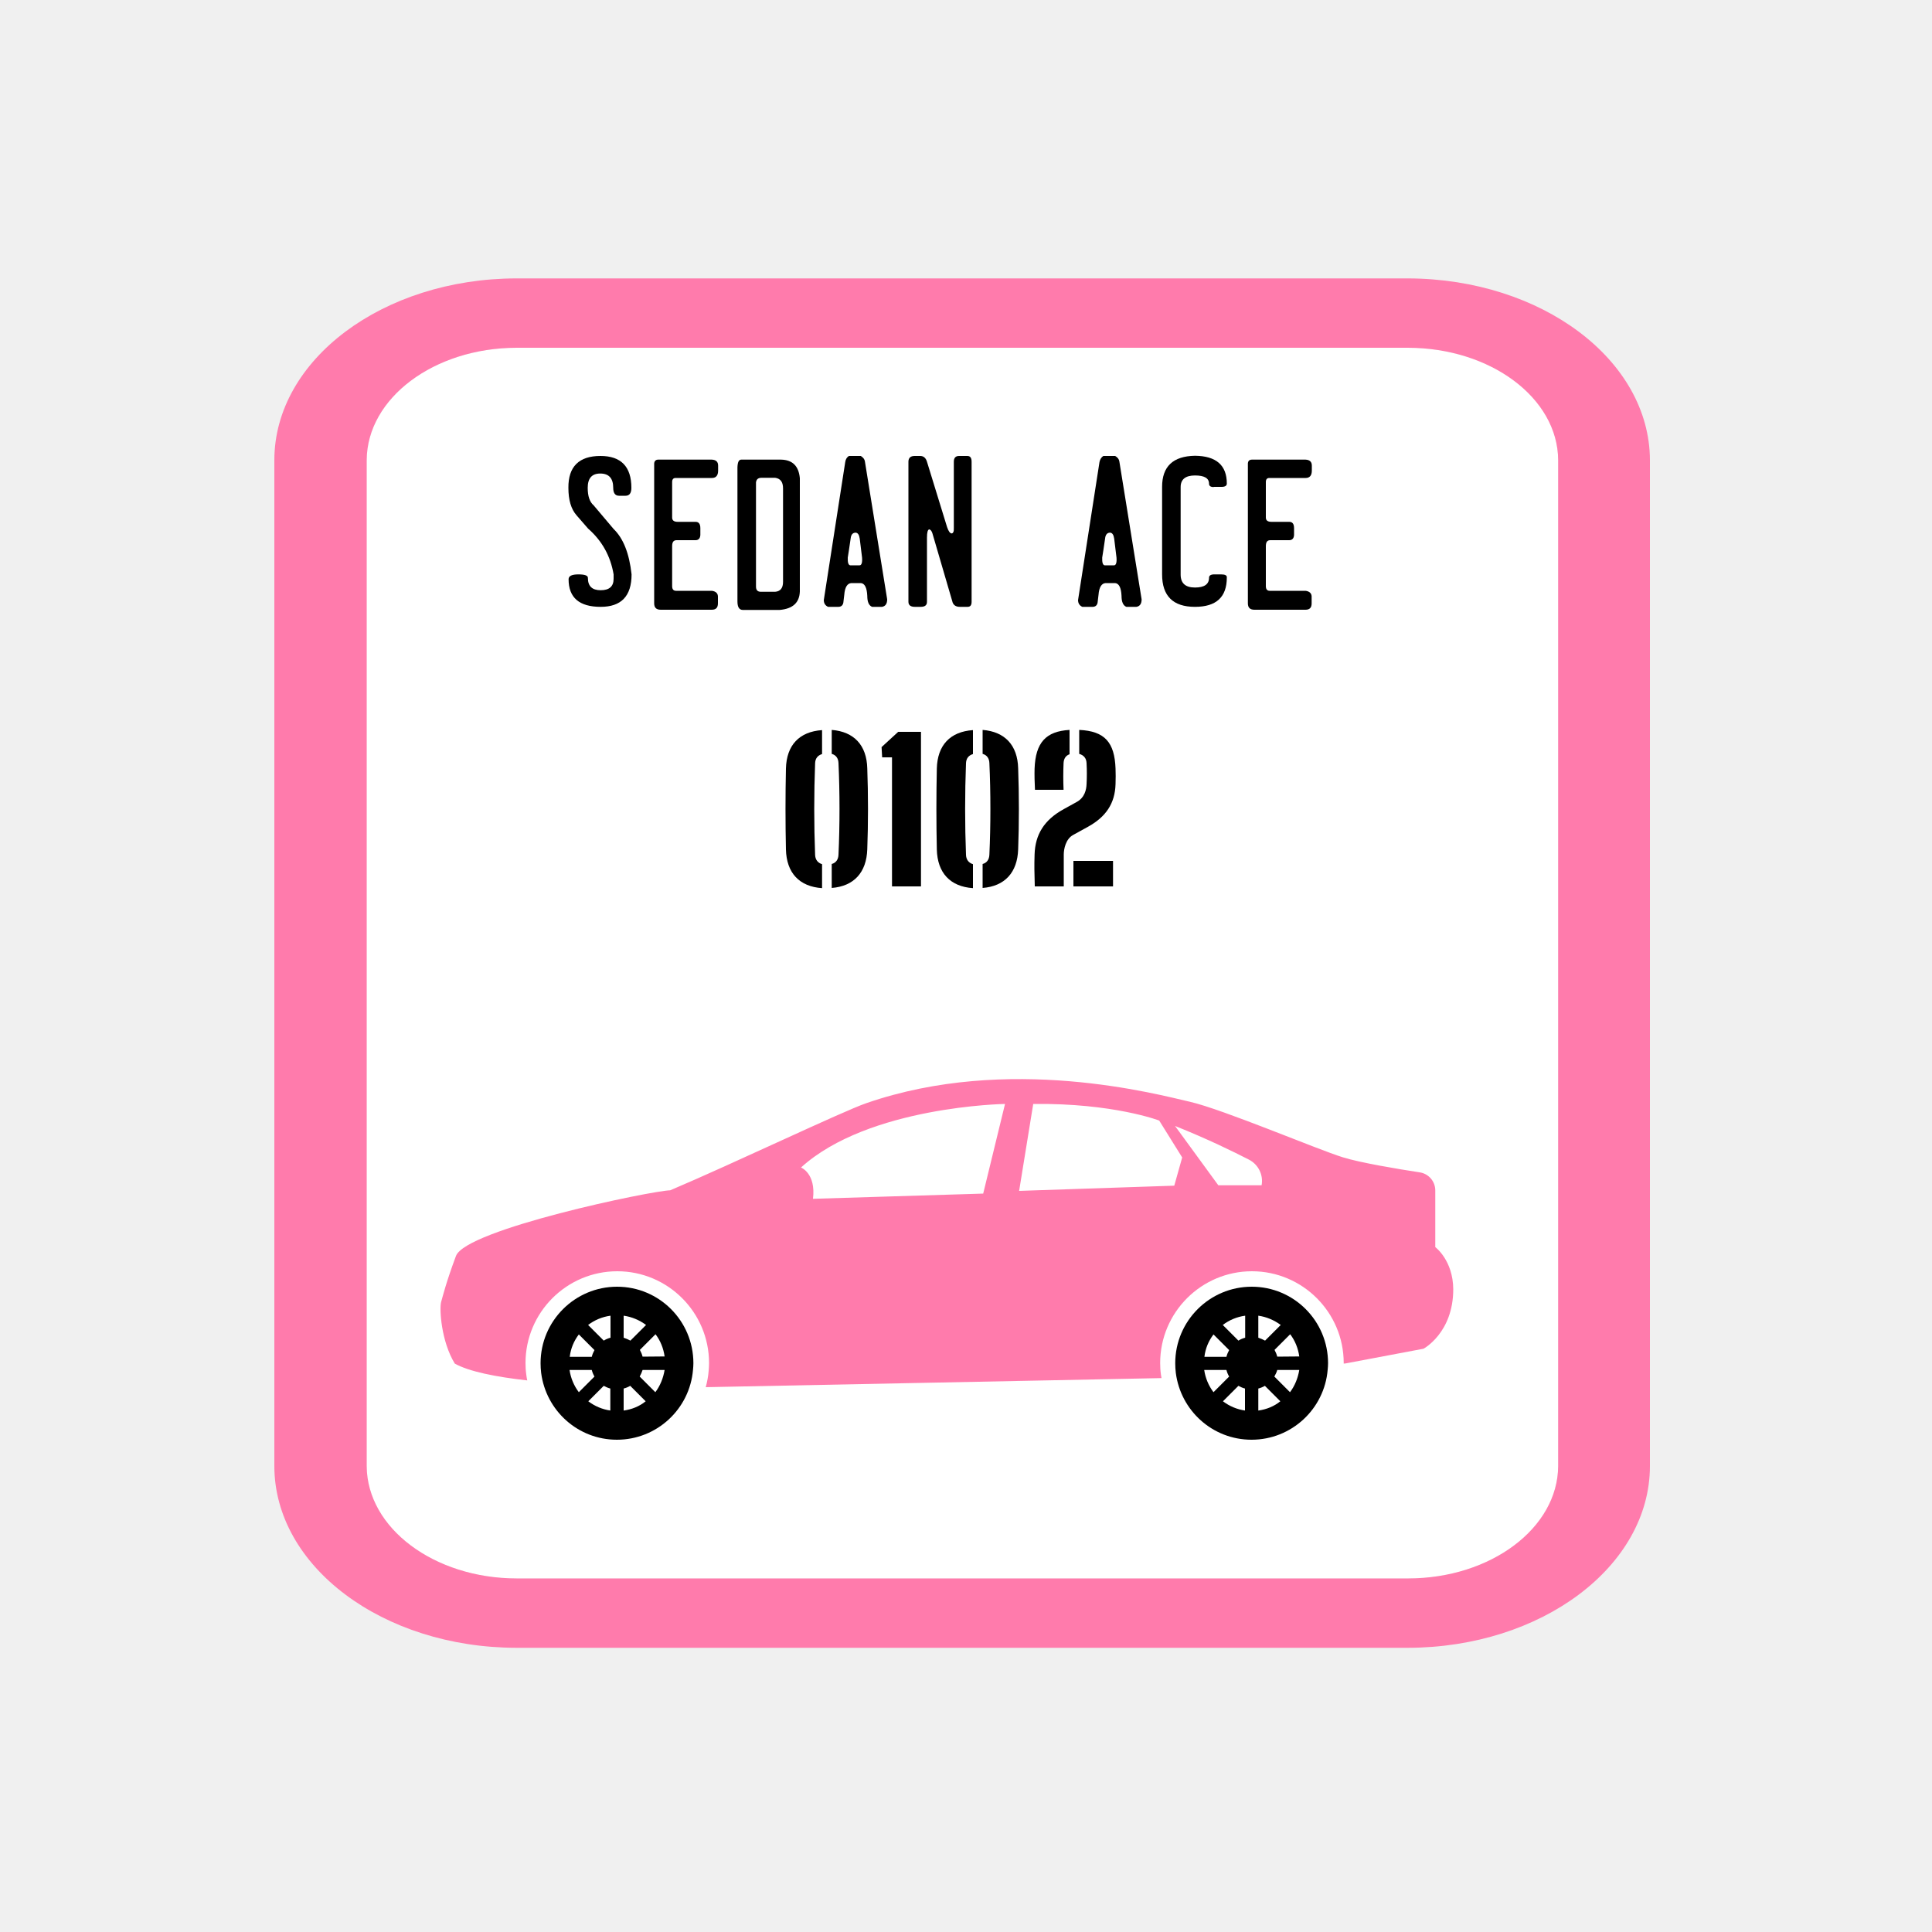
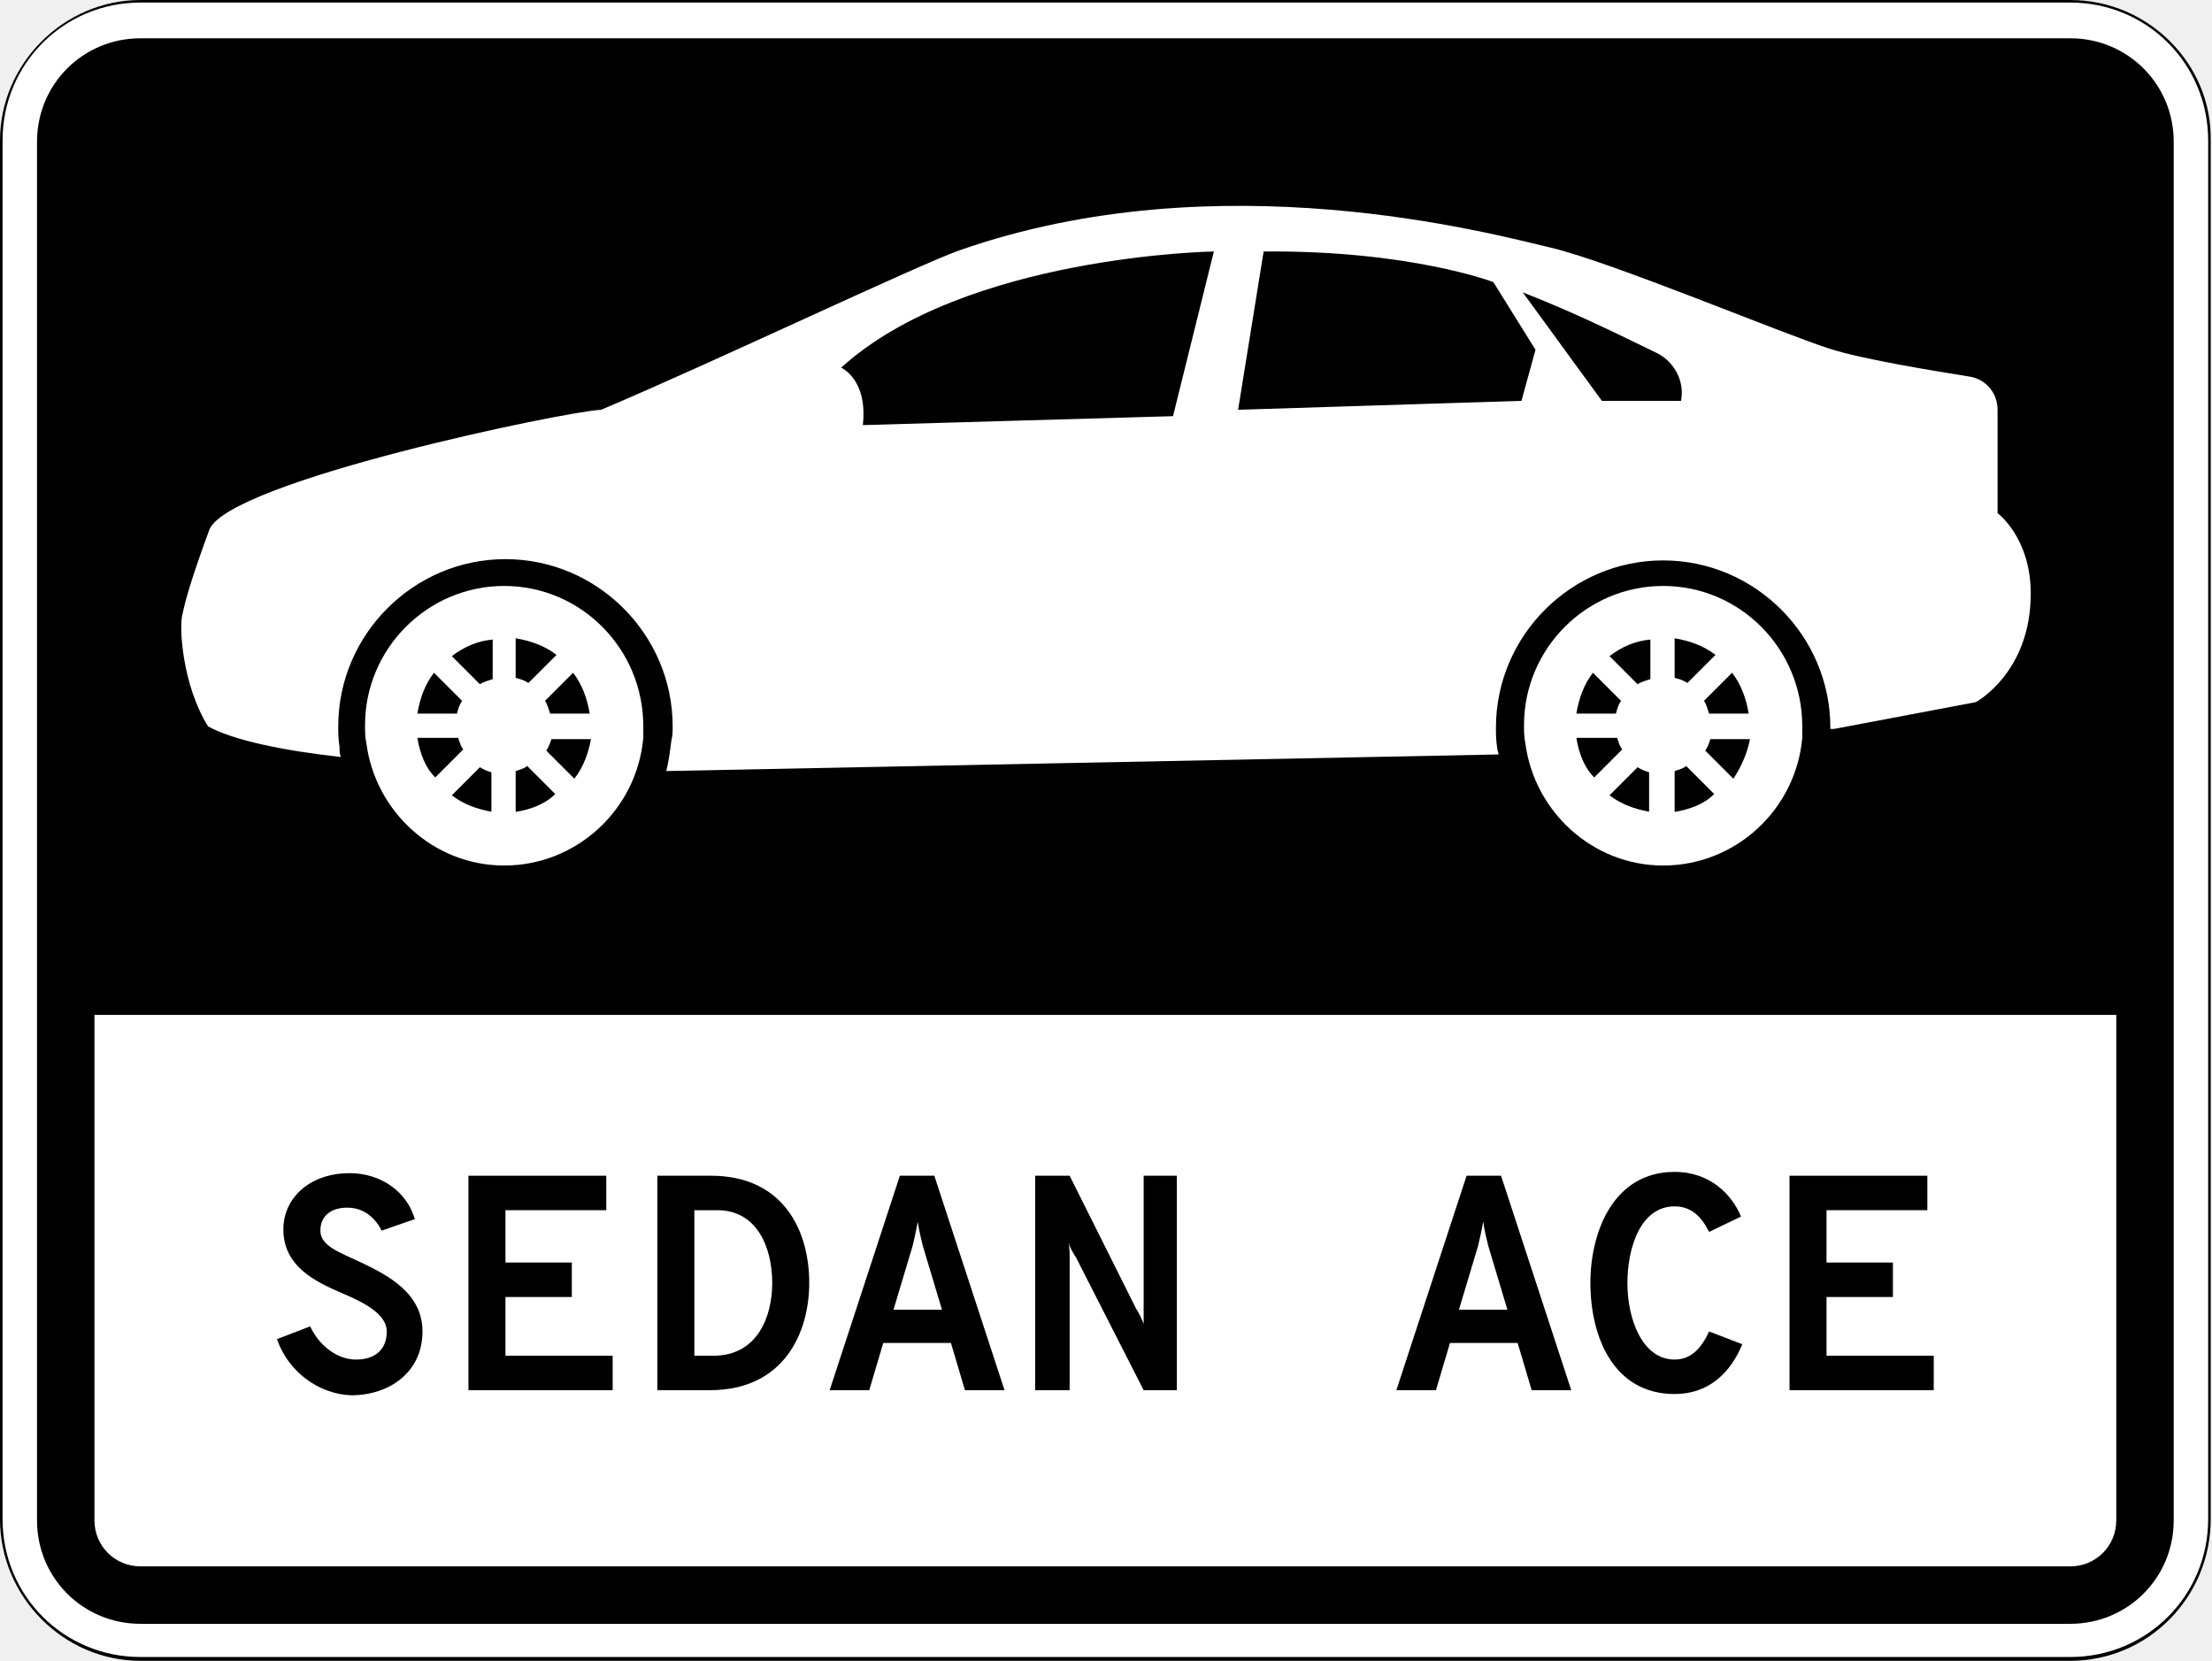
- <svg xmlns="http://www.w3.org/2000/svg" version="1.1" id="Layer_1" x="0px" y="0px" viewBox="0 0 1000 1000" style="enable-background:new 0 0 1000 1000;" xml:space="preserve">
+ <svg xmlns="http://www.w3.org/2000/svg" version="1.1" id="For_Sheets" x="0px" y="0px" viewBox="-412 435.9 173.3 130.1" style="enable-background:new -412 435.9 173.3 130.1;" xml:space="preserve">
  <style type="text/css">
	.st0{fill:#FFFFFF;}
- 	.st1{fill:#FF7BAC;}
</style>
-   <g id="XMLID_5_">
-     <path id="XMLID_19_" class="st0" d="M728.7,180H267.3c-42.7,0.1-77.3,26.1-77.5,58.1v520.8c0.2,32,34.8,58,77.5,58.1H729   c42.7-0.1,77.3-26.1,77.5-58.1V238.1C806.4,205.9,771.5,180,728.7,180z" />
-     <path id="XMLID_16_" class="st1" d="M267.3,144.1H729c69,0.3,124.8,42.2,125,94v520.8c-0.1,51.9-56.2,93.9-125.3,94H267.3   c-69.2-0.1-125.2-42.1-125.3-94V238.1C142.1,186.2,198.2,144.2,267.3,144.1z M729,180H267.3c-42.7,0.1-77.3,26.1-77.5,58.1v520.8   c0.2,32,34.8,58,77.5,58.1H729c42.7-0.1,77.3-26.1,77.5-58.1V238.1c-0.2-32.1-35-58.1-77.9-58.1H729z" />
-     <g id="XMLID_61_">
-       <path id="XMLID_62_" d="M310.8,236c10.6,0,16,5.5,16,16.5c0,2.7-1,4.1-3,4.1h-3.4c-2,0-3-1.4-3-4.1c0-4.9-2.2-7.4-6.7-7.4    c-4.4,0-6.5,2.5-6.5,7.4c0,4.3,1,7.3,3.1,9.1l10.3,12.2c5,4.8,8.1,12.6,9.3,23.5c0,11.2-5.3,16.8-16,16.8    c-11.1,0-16.6-4.8-16.6-14.3c0-1.7,1.7-2.5,5.1-2.5c3.3,0,5,0.6,4.9,1.9c0,4.2,2.2,6.3,6.6,6.3c4.5,0,6.7-2,6.7-5.9l0-2.3    c-1.6-9.5-6-17.4-13.2-23.7l-6-6.9c-2.8-3.2-4.2-7.9-4.2-14.2C294.1,241.5,299.7,236,310.8,236z" />
-       <path id="XMLID_64_" d="M340.7,237.9h27.7c2.2,0.1,3.3,1.1,3.3,3.1v2.6c0,2.5-1.1,3.8-3.2,3.8h-18.8c-1.2,0-1.8,0.7-1.8,2.1    l0,18.4c0,1.5,1,2.2,2.9,2.2h9.2c1.7,0,2.5,1.1,2.5,3.3v3.5c-0.1,1.8-1,2.7-2.5,2.7h-9.8c-1.6,0-2.3,1-2.3,3.1v20.7    c0,1.6,0.7,2.4,2,2.4h18.6c2.1,0.3,3.2,1.4,3.1,3.3v3.2c0,2.2-1,3.3-3.2,3.3H342c-2.3,0-3.4-1.1-3.4-3.3v-71.9    C338.5,238.8,339.3,237.9,340.7,237.9z" />
-       <path id="XMLID_66_" d="M383.7,237.9h20.5c6,0.1,9.2,3.3,9.8,9.6v58.6c-0.2,5.9-3.7,9-10.4,9.6h-19.1c-1.9,0-2.8-1.5-2.8-4.4    v-69.4C381.8,239.2,382.4,237.9,383.7,237.9z M391.3,249.7v53.9c0,1.8,0.8,2.7,2.5,2.7h7.4c2.7-0.2,4.1-1.9,4.1-5.1v-48.4    c0-3.3-1.3-5.1-4.1-5.5h-7C392.4,247.3,391.5,248.1,391.3,249.7z" />
-       <path id="XMLID_69_" d="M439.4,236h6.1c1.2,0.7,2,1.6,2.2,3l11.5,71.2c0,2.3-0.9,3.6-2.7,3.9h-5.1c-1.7-0.7-2.5-2.6-2.5-5.7    c-0.2-4.2-1.3-6.4-3.3-6.6l-4.9,0c-2.1,0.1-3.4,2.1-3.7,6l-0.5,4.2c-0.3,1.4-1.2,2.1-2.6,2.1h-5.3c-1.5-0.7-2.2-1.9-2.2-3.5    l11.1-71.5C437.7,237.7,438.4,236.6,439.4,236z M439.4,284.8l-0.6,3.8c-0.1,2.5,0.3,3.9,1.3,4h4.7c1.1,0.1,1.6-1.3,1.4-4l-1.2-9.8    c-0.3-1.9-0.9-3-2.1-3.1c-1.5,0-2.4,1-2.6,3L439.4,284.8z" />
-       <path id="XMLID_72_" d="M476.3,236c1.7,0,2.9,1,3.5,3l10.4,33.8c0.7,2.1,1.5,3.2,2.3,3.3c0.8,0,1.3-0.9,1.2-2.8V239    c0-2,0.9-3,2.7-3h4.3c1.5,0,2.2,1,2.2,3v72.5c0,1.8-0.7,2.6-2.1,2.6h-4c-1.8,0-3.1-0.7-3.7-2.2l-10.5-35.9c-0.4-1.2-0.9-1.8-1.6-2    c-0.8,0.1-1.2,1.5-1.2,4.3v33.2c0,1.8-1.1,2.6-3.3,2.6h-3c-2.2,0-3.3-0.9-3.3-2.6V239c0-2,1.1-3,3.2-3H476.3z" />
-       <path id="XMLID_74_" d="M571.1,236h6.1c1.2,0.7,2,1.6,2.2,3l11.5,71.2c0,2.3-0.9,3.6-2.7,3.9H583c-1.7-0.7-2.5-2.6-2.5-5.7    c-0.2-4.2-1.3-6.4-3.3-6.6l-4.9,0c-2.1,0.1-3.4,2.1-3.7,6l-0.5,4.2c-0.3,1.4-1.2,2.1-2.6,2.1h-5.3c-1.5-0.7-2.2-1.9-2.2-3.5    l11.1-71.5C569.4,237.7,570.1,236.6,571.1,236z M571.1,284.8l-0.6,3.8c-0.1,2.5,0.3,3.9,1.3,4h4.7c1.1,0.1,1.6-1.3,1.4-4l-1.2-9.8    c-0.3-1.9-0.9-3-2.1-3.1c-1.5,0-2.4,1-2.6,3L571.1,284.8z" />
-       <path id="XMLID_77_" d="M628.2,252.1c-1.6,0-2.4-0.6-2.4-1.7c0-2.9-2.4-4.3-7.3-4.3c-4.9,0-7.4,2-7.4,6v45.3    c0,4.5,2.5,6.7,7.4,6.7c4.9,0,7.3-1.7,7.3-5.1c0-1.1,0.9-1.7,2.7-1.7h3.5c2.1,0,3.1,0.5,3,1.6c0,10.2-5.5,15.2-16.5,15.2    c-11.3,0-17-5.6-17-16.8v-45.3c0-10.6,5.7-15.9,17-16.1c11,0.1,16.5,4.9,16.5,14.4c0,1.1-0.9,1.7-2.7,1.7H628.2z" />
-       <path id="XMLID_79_" d="M648,237.9h27.7c2.2,0.1,3.3,1.1,3.3,3.1v2.6c0,2.5-1.1,3.8-3.2,3.8H657c-1.2,0-1.8,0.7-1.8,2.1l0,18.4    c0,1.5,1,2.2,2.9,2.2h9.2c1.7,0,2.5,1.1,2.5,3.3v3.5c-0.1,1.8-1,2.7-2.5,2.7h-9.8c-1.6,0-2.3,1-2.3,3.1v20.7c0,1.6,0.7,2.4,2,2.4    h18.6c2.1,0.3,3.2,1.4,3.1,3.3v3.2c0,2.2-1,3.3-3.2,3.3h-26.4c-2.3,0-3.4-1.1-3.4-3.3v-71.9C645.8,238.8,646.5,237.9,648,237.9z" />
+   <g>
+     <g>
+       <path class="st0" d="M-400.9,565.9c-6,0-10.9-4.9-10.9-10.9V447c-0.1-6.1,4.8-11,10.9-11h151.2c6,0,10.9,4.9,10.9,10.9v108    c0,6-4.9,10.9-10.9,10.9L-400.9,565.9L-400.9,565.9z" />
+       <path d="M-249.8,436.1c6,0,10.8,4.8,10.8,10.8v108c0,6-4.8,10.8-10.8,10.8H-401c-6,0-10.8-4.8-10.8-10.8v-108    c0-6,4.8-10.8,10.8-10.8L-249.8,436.1 M-249.8,435.9H-401c-6,0-11,5-11,11v108c0,6.1,5,11.1,11,11.1h151.2c6.1,0,11-5,11-11.1    v-108C-238.7,440.9-243.7,435.9-249.8,435.9L-249.8,435.9z" />
    </g>
-   </g>
-   <g id="XMLID_11_">
-     <path id="XMLID_49_" d="M406.8,397.8c0.3-12.1,6.9-19.1,18.7-19.9v12.4c-2.3,0.7-3.5,2.3-3.6,4.7c-0.6,15.3-0.6,32.2,0,47.5   c0.1,2.5,1.4,4.1,3.6,4.8v12.4c-11.8-0.8-18.4-7.9-18.7-20C406.5,426.2,406.5,411.3,406.8,397.8z M430.5,447.2   c2.2-0.6,3.4-2.3,3.5-4.8c0.7-15.3,0.7-32.2,0-47.5c-0.1-2.4-1.3-4.1-3.5-4.7v-12.4c11.5,0.9,18.1,7.9,18.4,19.9   c0.5,13.6,0.5,28.5,0,41.9c-0.4,12-6.9,19.1-18.4,20V447.2z" />
-     <path id="XMLID_52_" d="M461.7,392h-5.1l-0.3-5.3l8.6-7.9h11.8v80h-15V392z" />
-     <path id="XMLID_54_" d="M484.9,397.8c0.3-12.1,6.9-19.1,18.7-19.9v12.4c-2.3,0.7-3.5,2.3-3.6,4.7c-0.6,15.3-0.6,32.2,0,47.5   c0.1,2.5,1.4,4.1,3.6,4.8v12.4c-11.8-0.8-18.4-7.9-18.7-20C484.6,426.2,484.6,411.3,484.9,397.8z M508.6,447.2   c2.2-0.6,3.4-2.3,3.5-4.8c0.7-15.3,0.7-32.2,0-47.5c-0.1-2.4-1.3-4.1-3.5-4.7v-12.4c11.5,0.9,18.1,7.9,18.4,19.9   c0.5,13.6,0.5,28.5,0,41.9c-0.4,12-6.9,19.1-18.4,20V447.2z" />
-     <path id="XMLID_57_" d="M535.5,442.3c0.3-10.3,4.9-17.9,15.1-23.5l6.7-3.7c4.2-2.3,5-6.5,5.1-9.2c0.2-3.6,0.2-7.3,0-10.9   c-0.1-2.5-1.4-4.1-3.8-4.8v-12.4c13.3,0.6,18.3,6.5,18.8,20c0.1,2.5,0.1,5.2,0,8.1c-0.3,10-5,16.9-14.2,22l-7.8,4.3   c-3.8,2.1-4.8,7.3-4.8,10.1v16.5h-15C535.4,451.1,535.3,448.4,535.5,442.3z M535.5,397.8c0.5-13.4,5.8-19.3,18.1-20v12.6   c-2,0.7-3,2.3-3.1,4.6c-0.2,4.6-0.2,9.2,0,13.8h-14.8C535.5,405.3,535.4,400.7,535.5,397.8z M555.6,445.6h20.5v13.2h-20.5V445.6z" />
-   </g>
-   <g id="XMLID_10_">
-     <g id="XMLID_12_">
-       <path id="XMLID_39_" d="M319.4,666c-21.8,0-39.6,17.7-39.6,39.6c0,1.7,0.1,3.3,0.3,5c2.5,19.5,19,34.6,39.2,34.6    c20.7,0,37.7-15.9,39.4-36.2c0.1-1.1,0.2-2.2,0.2-3.4C358.9,683.7,341.2,666,319.4,666z M299.6,690.7l8.1,8.1    c-0.6,1.1-1.1,2.2-1.4,3.5h-11.4C295.4,697.9,297.1,694,299.6,690.7z M294.8,709.1h11.5c0.3,1.2,0.8,2.4,1.4,3.4l-8.1,8.1    C297.1,717.3,295.4,713.3,294.8,709.1z M316,730.1c-4.3-0.6-8.2-2.3-11.5-4.8l8-8c1.1,0.6,2.2,1.1,3.4,1.4V730.1z M316,692.4    c-1.2,0.3-2.4,0.8-3.5,1.5l-8.1-8.1c3.3-2.5,7.2-4.2,11.6-4.8V692.4z M322.8,681c4.3,0.6,8.2,2.3,11.6,4.8l-8.1,8.1    c-1.1-0.6-2.3-1.1-3.5-1.5L322.8,681L322.8,681z M322.8,730.1v-11.4c1.2-0.3,2.4-0.8,3.4-1.4l8,8    C331,727.9,327.1,729.5,322.8,730.1z M339.2,720.6l-8.1-8.1c0.6-1.1,1.1-2.2,1.5-3.4h11.4C343.3,713.3,341.7,717.3,339.2,720.6z     M332.6,702.2c-0.3-1.2-0.8-2.4-1.4-3.5l8.1-8.1c2.5,3.3,4.1,7.2,4.7,11.5L332.6,702.2L332.6,702.2z" />
-       <path id="XMLID_29_" d="M647.9,666c-21.8,0-39.6,17.7-39.6,39.6c0,1.7,0.1,3.3,0.3,5c2.5,19.5,19,34.6,39.2,34.6    c20.7,0,37.7-15.9,39.4-36.2c0.1-1.1,0.2-2.2,0.2-3.4C687.4,683.7,669.7,666,647.9,666z M628.1,690.7l8.1,8.1    c-0.6,1.1-1.1,2.2-1.4,3.5h-11.4C623.9,697.9,625.6,694,628.1,690.7z M623.3,709.1h11.5c0.3,1.2,0.8,2.4,1.4,3.4l-8.1,8.1    C625.6,717.3,623.9,713.3,623.3,709.1z M644.5,730.1c-4.3-0.6-8.2-2.3-11.5-4.8l8-8c1.1,0.6,2.2,1.1,3.4,1.4V730.1z M644.5,692.4    c-1.2,0.3-2.4,0.8-3.5,1.5l-8.1-8.1c3.3-2.5,7.2-4.2,11.6-4.8V692.4L644.5,692.4z M651.3,681c4.3,0.6,8.2,2.3,11.6,4.8l-8.1,8.1    c-1.1-0.6-2.3-1.1-3.5-1.5V681L651.3,681z M651.3,730.1v-11.4c1.2-0.3,2.4-0.8,3.4-1.4l8,8C659.5,727.9,655.6,729.5,651.3,730.1z     M667.7,720.6l-8.1-8.1c0.6-1.1,1.2-2.2,1.5-3.4h11.4C671.8,713.3,670.2,717.3,667.7,720.6z M661.1,702.2    c-0.3-1.2-0.8-2.4-1.4-3.5l8.1-8.1c2.5,3.3,4.1,7.2,4.7,11.5L661.1,702.2L661.1,702.2z" />
-       <path id="XMLID_13_" class="st1" d="M742.9,645.5v-29.3c0-4.7-3.4-8.7-8.1-9.4c-11.2-1.7-30.9-5-39.8-7.8    c-12.7-3.9-62-24.8-79-28.7c-17.1-3.9-94-24.8-167.6,0.7c-12.5,4.3-68.5,31.1-101.5,45.1c-9.7,0.2-105.8,20.2-110.9,34    c-5.1,13.7-6.7,20.4-7.7,23.9c-0.9,3.5,0,20.2,7.1,31.8c7.3,4.1,21.3,6.9,37.5,8.7c-0.2-1-0.4-2-0.5-3c-0.3-2.1-0.4-4.1-0.4-6    c0-26.2,21.3-47.5,47.5-47.5c26.2,0,47.5,21.3,47.5,47.5c0,1.3-0.1,2.7-0.2,4c-0.2,2.9-0.8,5.8-1.5,8.5c0,0,0.1,0,0.1,0l235.8-4.7    c-0.1-0.6-0.2-1.2-0.3-1.8c-0.3-2.1-0.4-4.1-0.4-6c0-26.2,21.3-47.5,47.5-47.5c26.2,0,47.5,21.3,47.5,47.5c0,0.1,0,0.2,0,0.3    l1-0.1l40.3-7.6c0,0,15.4-8.2,15.4-30.8C752.1,652.3,742.9,645.5,742.9,645.5z M508.9,617.8l-88.1,2.7c1.6-13.2-6.2-16.2-6.2-16.2    c35-31.8,105.6-32.9,105.6-32.9L508.9,617.8z M607.8,613.7l-80.3,2.7l7.3-45c41.5-0.5,65.2,8.6,65.2,8.6l11.9,19.1L607.8,613.7z     M653,613.5h-22.4l-22.4-30.7c16.8,6.7,30.2,13.3,38.2,17.4C651.3,602.7,654,608.1,653,613.5z" />
+     <path d="M-249.8,438.9H-401c-4.5,0-8.1,3.6-8.1,8.1v108c0,4.5,3.6,8.1,8.1,8.1h151.2c4.5,0,8.1-3.6,8.1-8.1V447   C-241.7,442.5-245.3,438.9-249.8,438.9z M-246.2,555c0,2-1.6,3.6-3.6,3.6H-401c-2,0-3.6-1.6-3.6-3.6v-39.6h158.4L-246.2,555   L-246.2,555z" />
+     <g>
+       <g>
+         <g>
+           <path class="st0" d="M-372.5,481.8c-6,0-10.9,4.9-10.9,10.9c0,0.5,0,0.9,0.1,1.4c0.7,5.4,5.3,9.6,10.8,9.6      c5.7,0,10.4-4.4,10.9-10c0-0.3,0-0.6,0-0.9C-361.6,486.7-366.5,481.8-372.5,481.8z M-378,488.6l2.2,2.2c-0.2,0.3-0.3,0.6-0.4,1      h-3.1C-379.1,490.6-378.7,489.5-378,488.6z M-379.3,493.7h3.2c0.1,0.3,0.2,0.7,0.4,0.9l-2.2,2.2      C-378.7,496-379.1,494.9-379.3,493.7z M-373.4,499.5c-1.2-0.2-2.3-0.6-3.2-1.3l2.2-2.2c0.3,0.2,0.6,0.3,0.9,0.4v3.1H-373.4z       M-373.4,489.1c-0.3,0.1-0.7,0.2-1,0.4l-2.2-2.2c0.9-0.7,2-1.2,3.2-1.3V489.1z M-371.6,485.9c1.2,0.2,2.3,0.6,3.2,1.3l-2.2,2.2      c-0.3-0.2-0.6-0.3-1-0.4V485.9L-371.6,485.9z M-371.6,499.5v-3.2c0.3-0.1,0.7-0.2,0.9-0.4l2.2,2.2      C-369.3,498.9-370.4,499.3-371.6,499.5z M-367,496.9l-2.2-2.2c0.2-0.3,0.3-0.6,0.4-0.9h3.1C-365.9,494.9-366.3,496-367,496.9z       M-368.9,491.8c-0.1-0.3-0.2-0.7-0.4-1l2.2-2.2c0.7,0.9,1.1,2,1.3,3.2H-368.9L-368.9,491.8z" />
+           <path class="st0" d="M-281.7,481.8c-6,0-10.9,4.9-10.9,10.9c0,0.5,0,0.9,0.1,1.4c0.7,5.4,5.3,9.6,10.8,9.6      c5.7,0,10.4-4.4,10.9-10c0-0.3,0-0.6,0-0.9C-270.8,486.7-275.7,481.8-281.7,481.8z M-287.2,488.6l2.2,2.2      c-0.2,0.3-0.3,0.6-0.4,1h-3.1C-288.3,490.6-287.9,489.5-287.2,488.6z M-288.5,493.7h3.2c0.1,0.3,0.2,0.7,0.4,0.9l-2.2,2.2      C-287.9,496-288.3,494.9-288.5,493.7z M-282.7,499.5c-1.2-0.2-2.3-0.6-3.2-1.3l2.2-2.2c0.3,0.2,0.6,0.3,0.9,0.4v3.1H-282.7z       M-282.7,489.1c-0.3,0.1-0.7,0.2-1,0.4l-2.2-2.2c0.9-0.7,2-1.2,3.2-1.3V489.1L-282.7,489.1z M-280.8,485.9      c1.2,0.2,2.3,0.6,3.2,1.3l-2.2,2.2c-0.3-0.2-0.6-0.3-1-0.4V485.9L-280.8,485.9z M-280.8,499.5v-3.2c0.3-0.1,0.7-0.2,0.9-0.4      l2.2,2.2C-278.5,498.9-279.6,499.3-280.8,499.5z M-276.2,496.9l-2.2-2.2c0.2-0.3,0.3-0.6,0.4-0.9h3.1      C-275.1,494.9-275.6,496-276.2,496.9z M-278.1,491.8c-0.1-0.3-0.2-0.7-0.4-1l2.2-2.2c0.7,0.9,1.1,2,1.3,3.2H-278.1L-278.1,491.8      z" />
+           <path class="st0" d="M-255.5,476.1V468c0-1.3-0.9-2.4-2.2-2.6c-3.1-0.5-8.6-1.4-11-2.2c-3.5-1.1-17.1-6.8-21.8-7.9      c-4.7-1.1-26-6.9-46.3,0.2c-3.4,1.2-18.9,8.6-28.1,12.5c-2.7,0.1-29.2,5.6-30.7,9.4c-1.4,3.8-1.9,5.6-2.1,6.6      c-0.3,1,0,5.6,2,8.8c2,1.1,5.9,1.9,10.4,2.4c-0.1-0.3-0.1-0.5-0.1-0.8c-0.1-0.6-0.1-1.1-0.1-1.6c0-7.2,5.9-13.1,13.1-13.1      s13.1,5.9,13.1,13.1c0,0.4,0,0.7-0.1,1.1c-0.1,0.8-0.2,1.6-0.4,2.4l0,0l65.2-1.3c0-0.2-0.1-0.3-0.1-0.5      c-0.1-0.6-0.1-1.1-0.1-1.6c0-7.2,5.9-13.1,13.1-13.1s13.1,5.9,13.1,13.1v0.1h0.3l11.1-2.1c0,0,4.3-2.3,4.3-8.5      C-252.9,478-255.5,476.1-255.5,476.1z M-320.1,468.5l-24.3,0.7c0.4-3.6-1.7-4.5-1.7-4.5c9.7-8.8,29.2-9.1,29.2-9.1L-320.1,468.5      z M-292.8,467.3L-315,468l2-12.4c11.5-0.1,18,2.4,18,2.4l3.3,5.3L-292.8,467.3z M-280.3,467.3h-6.2l-6.2-8.5      c4.6,1.8,8.3,3.7,10.6,4.8C-280.8,464.3-280,465.8-280.3,467.3z" />
+         </g>
+       </g>
+     </g>
+     <g>
+       <path d="M-390.3,540.8l2.6-1c0.7,1.5,2.1,2.6,3.6,2.6c1.4,0,2.4-0.7,2.4-2.2c0-1.3-1.6-2.2-3.5-3c-2.1-0.9-4.6-2.1-4.6-5    c0-2.4,2-4.4,5.2-4.4c2.5,0,4.5,1.5,5.1,3.6l-2.6,0.9c-0.5-1-1.4-1.8-2.7-1.8c-1.2,0-2.1,0.6-2.1,1.8c0,1.2,1.5,1.7,3.2,2.5    c2.1,1,4.8,2.4,4.8,5.4c0,3.2-2.6,5-5.6,5C-387,545.1-389.4,543.4-390.3,540.8z" />
+       <path d="M-375.3,528h10.8v2.7h-7.9v4.1h5.2v2.7h-5.2v4.6h8.4v2.7h-11.3V528z" />
+       <path d="M-360.5,528h4.2c5.6,0,7.7,4.2,7.7,8.4c0,3.8-1.9,8.4-7.8,8.4h-4.1V528z M-356.1,542.1c3.4,0,4.6-3,4.6-5.7    c0-2.8-1.2-5.7-4.3-5.7h-1.8v11.4H-356.1z" />
+       <path d="M-337.5,541.1h-5.3l-1.1,3.7h-3.1l5.5-16.8h2.7l5.5,16.8h-3.1L-337.5,541.1z M-338.2,538.5l-1.5-5    c-0.1-0.4-0.3-1.2-0.4-1.9c-0.1,0.6-0.3,1.5-0.4,1.9l-1.5,5H-338.2z" />
+       <path d="M-330.9,528h2.7l5.2,10.4c0.2,0.3,0.4,0.7,0.6,1.2c0-0.5,0-0.9,0-1.2V528h2.6v16.8h-2.6l-5.3-10.4    c-0.2-0.3-0.5-0.8-0.6-1.2c0.1,0.4,0.1,0.8,0.1,1.2v10.4h-2.7V528z" />
+       <path d="M-293.1,541.1h-5.3l-1.1,3.7h-3.1l5.5-16.8h2.7l5.5,16.8h-3.1L-293.1,541.1z M-293.9,538.5l-1.5-5    c-0.1-0.4-0.3-1.2-0.4-1.9c-0.1,0.6-0.3,1.5-0.4,1.9l-1.5,5H-293.9z" />
+       <path d="M-287.4,536.4c0-4,1.8-8.7,6.6-8.7c2.8,0,4.5,1.8,5.2,3.5l-2.5,1.2c-0.6-1.2-1.4-2-2.7-2c-2.7,0-3.7,3.3-3.7,6    c0,2.9,1.2,6,3.7,6c1.3,0,2.1-0.9,2.7-2.2l2.6,1c-0.9,2.2-2.6,3.9-5.3,3.9C-285.6,545.1-287.4,540.6-287.4,536.4z" />
+       <path d="M-271.8,528h10.8v2.7h-7.9v4.1h5.2v2.7h-5.2v4.6h8.4v2.7h-11.3V528z" />
    </g>
  </g>
</svg>
